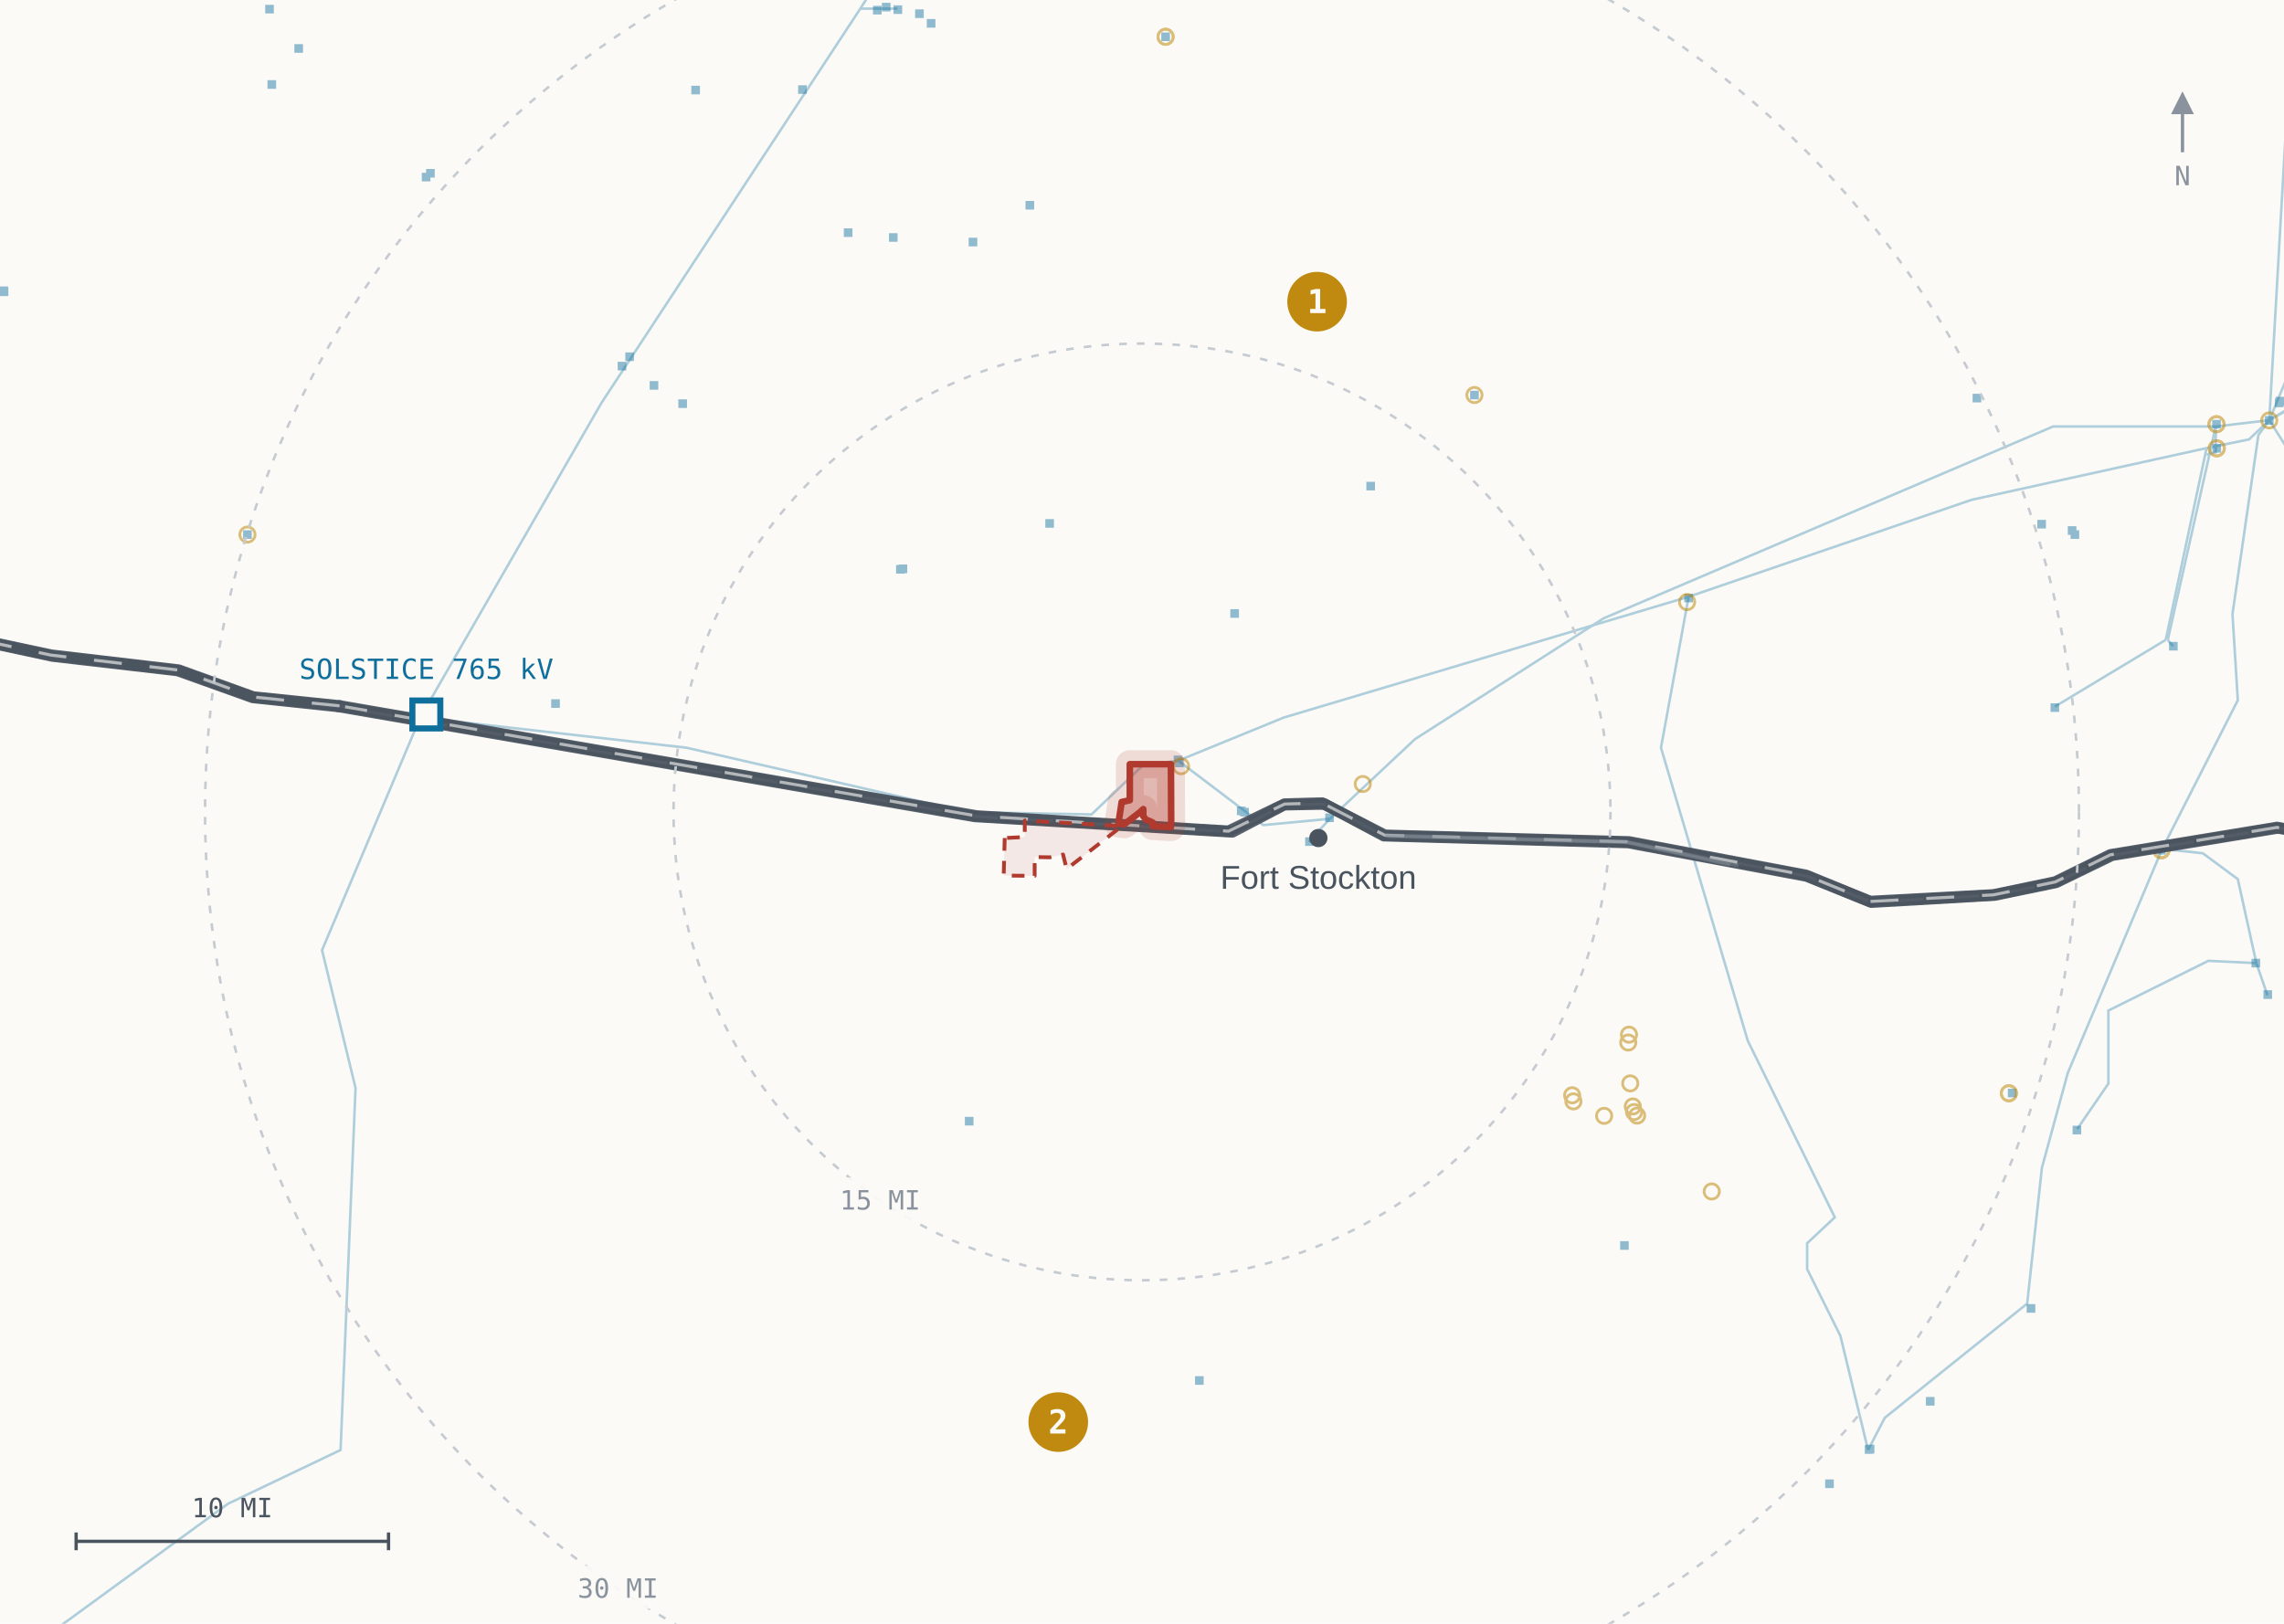
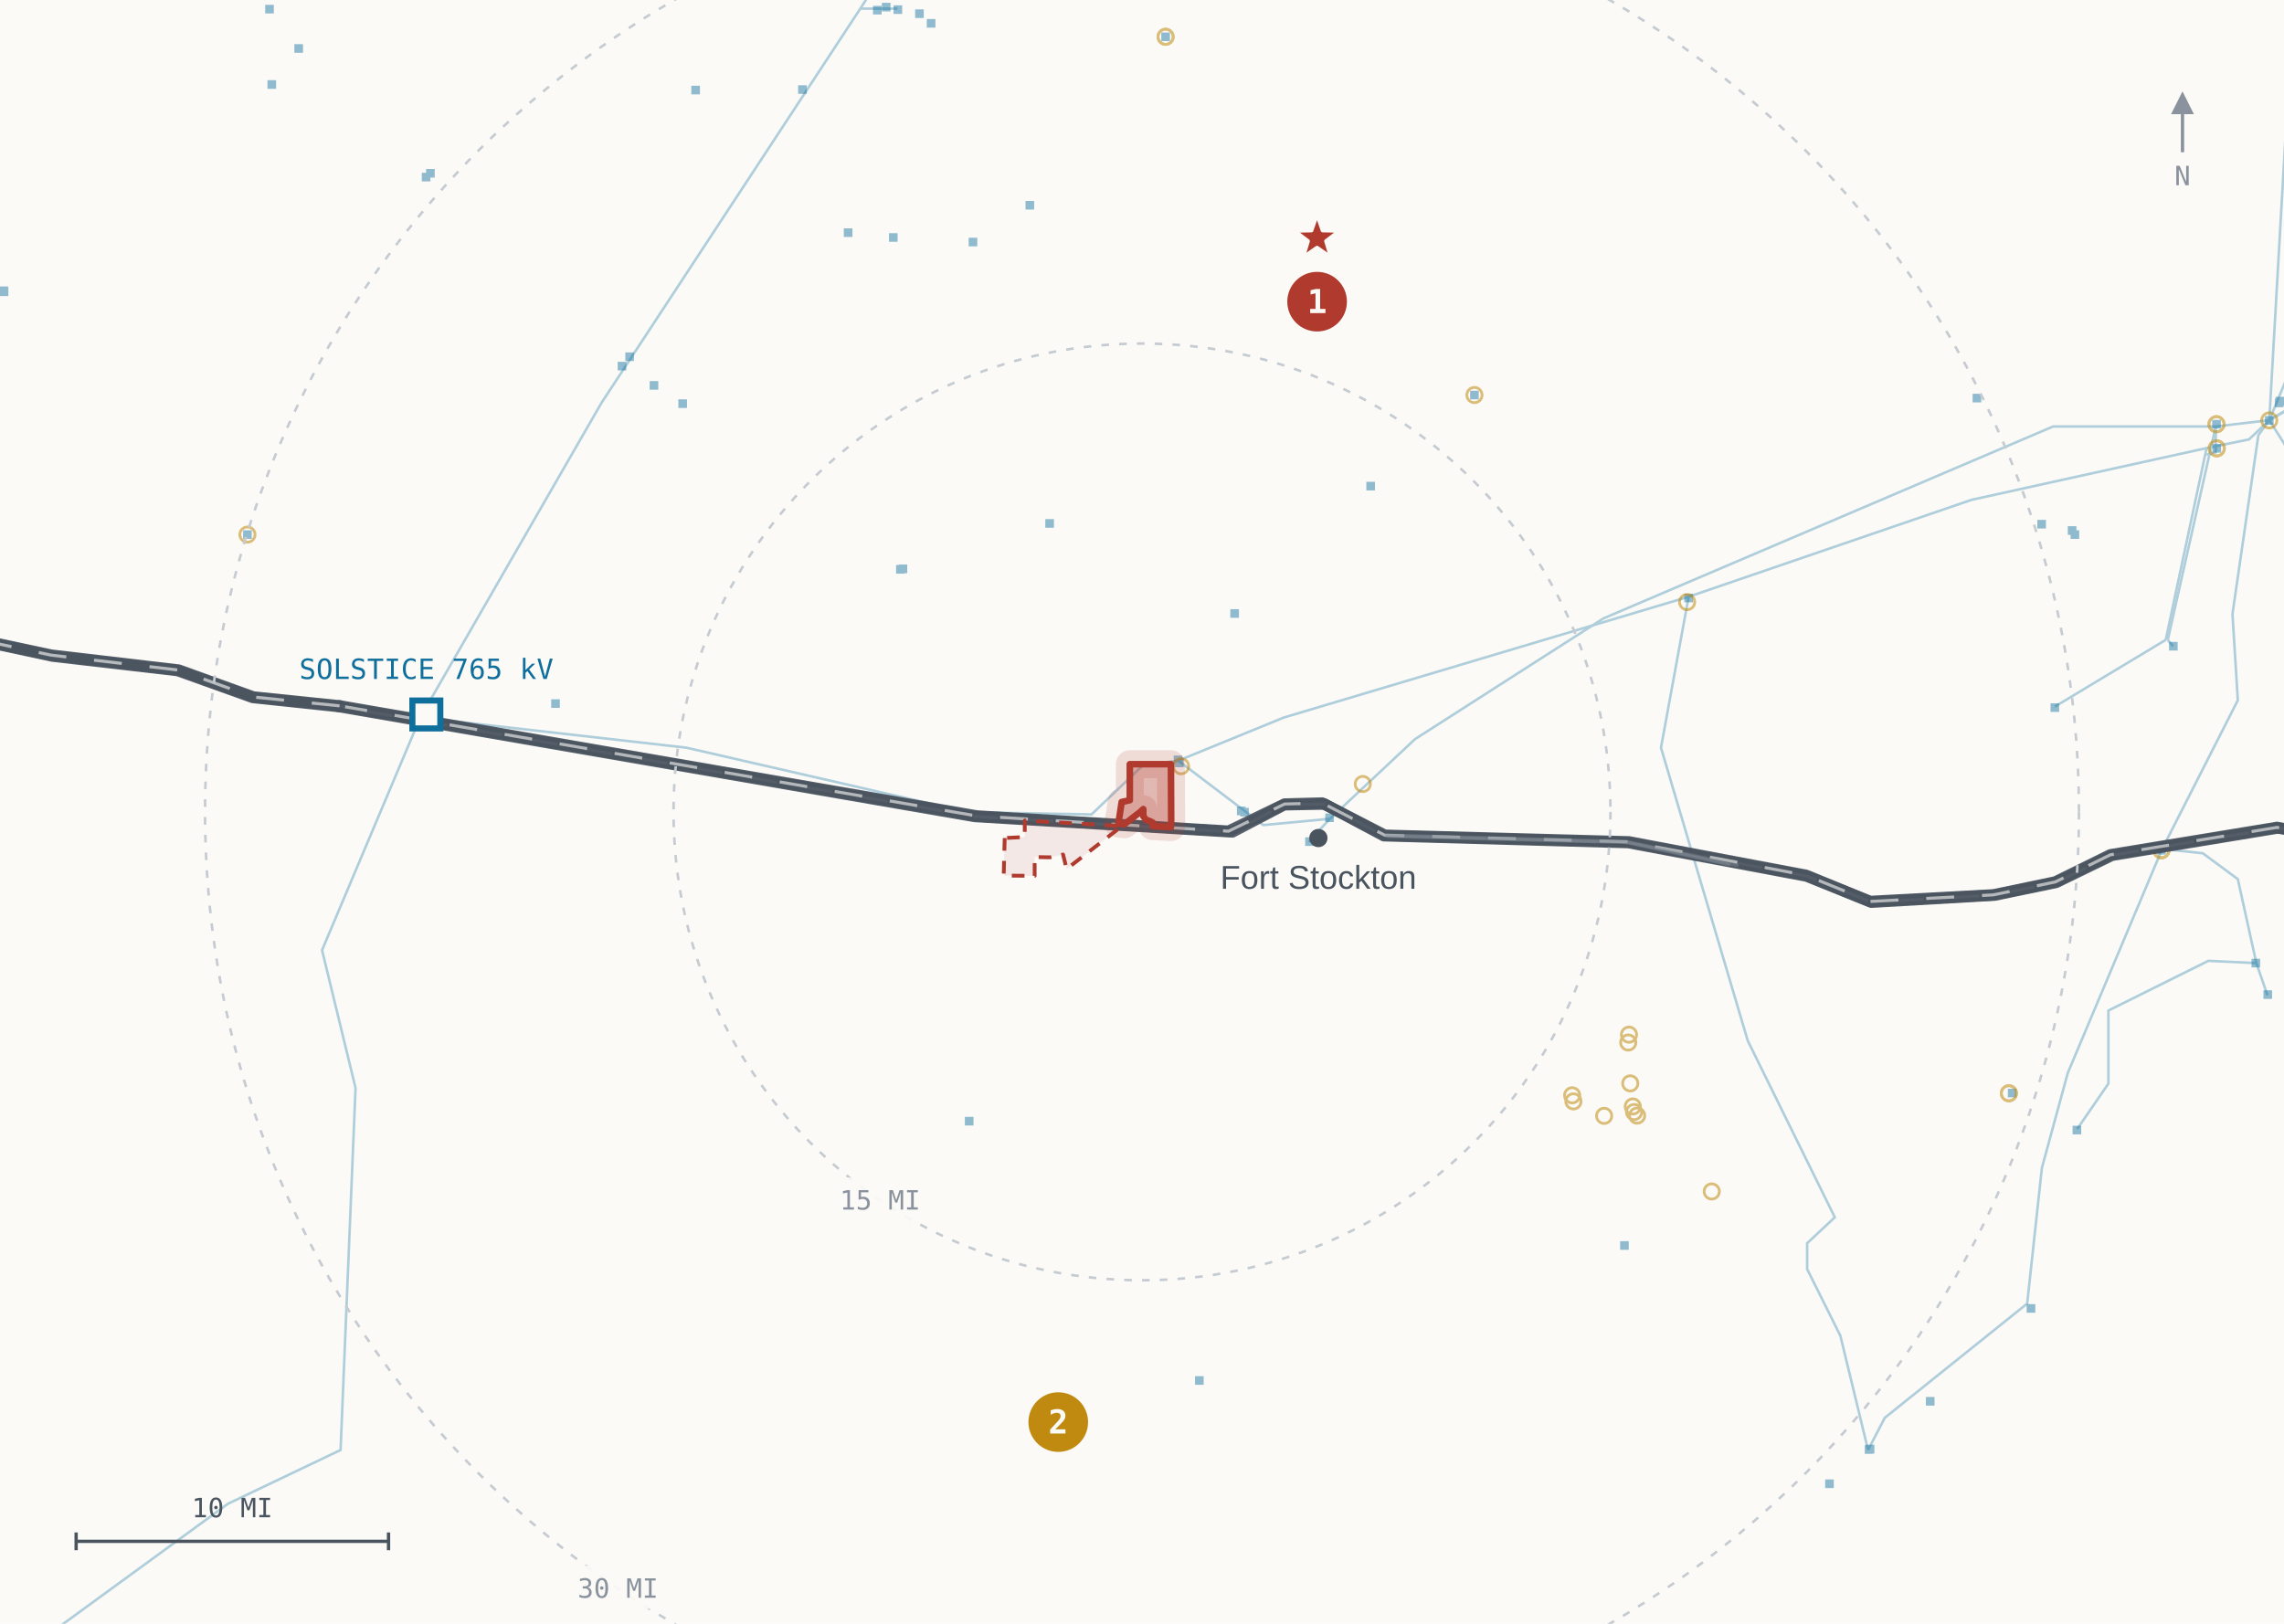
<svg xmlns="http://www.w3.org/2000/svg" viewBox="0 0 900 640" width="900" height="640">
  <rect width="900" height="640" fill="#FBFAF7" />
  <defs>
    <clipPath id="mapclip_900x640_52_l_2">
      <rect x="0" y="0" width="900" height="640" />
    </clipPath>
  </defs>
  <g clip-path="url(#mapclip_900x640_52_l_2)">
    <g stroke="#C5CBD1" stroke-width="1" fill="none">
      <path d="M875.3,164.7 L875.3,164.7 Z" />
      <path d="M910.3,578.3 L910.3,578.3 Z" />
    </g>
    <g stroke="#0E6E9C" stroke-width="1" fill="none" opacity="0.32">
      <path d="M929.9,-475.6 L935.8,-451.0 L931.4,-438.2 L929.2,-387.3 L921.2,-175.8 L924.1,-164.8" />
      <path d="M914.6,-111.3 L964.2,-123.2 L1177.0,-139.3 L1244.0,-135.1 L1300.1,-204.7" />
      <path d="M924.1,-164.8 L937.2,-117.2 L914.6,-111.3" />
      <path d="M924.1,-164.8 L825.7,-136.8" />
      <path d="M73.8,-101.9 L68.6,-126.6" />
      <path d="M902.2,25.5 L956.9,46.7" />
      <path d="M956.9,46.7 L958.4,50.1" />
      <path d="M1784.7,485.7 L1767.2,453.5 L1727.1,422.0 L1708.9,388.9 L1683.4,329.5 L1663.7,253.0 L1643.3,206.3 L1643.3,189.4 L1606.1,161.3 L1606.1,146.0 L1553.0,84.0 L1276.8,91.7 L1260.8,77.3 L1230.2,81.5 L1114.3,119.7 L1024.7,114.6 L997.7,107.0" />
      <path d="M1061.1,116.3 L1064.0,45.0" />
      <path d="M1064.0,45.0 L1063.3,45.0" />
      <path d="M1064.0,45.0 L1067.7,34.8 L1064.7,30.5 L1035.6,4.2 L1029.0,5.1" />
      <path d="M869.5,179.2 L873.1,178.3 L873.1,168.1" />
      <path d="M1073.5,337.1 L1077.9,332.9 L1080.0,309.1" />
      <path d="M353.6,3.4 L339.0,3.4" />
      <path d="M1061.1,116.3 L1061.1,117.2" />
      <path d="M818.5,445.0 L830.8,427.1 L830.8,398.3 L870.2,378.7 L889.1,379.6" />
      <path d="M894.2,165.6 L889.9,171.5 L879.7,242.0 L881.8,276.0 L852.0,334.6" />
      <path d="M894.2,165.6 L932.1,74.7 L932.9,50.1" />
      <path d="M665.4,235.2 L505.9,282.8 L464.3,299.8" />
      <path d="M736.1,571.5 L725.2,526.5 L712.1,500.2 L712.1,490.0 L723.0,479.8 L688.7,410.2 L654.5,294.7 L665.4,235.2" />
      <path d="M1013.7,295.5 L1013.0,295.5" />
      <path d="M986.8,22.9 L973.7,23.8 L956.9,46.7" />
      <path d="M165.6,282.8 L237.0,158.8 L339.0,3.4" />
      <path d="M997.7,107.0 L1023.2,111.2 L1054.5,102.7 L1061.1,87.4 L1074.9,87.4 L1076.4,37.3 L1066.2,32.2 L1053.1,-14.5 L1018.8,-41.6 L992.6,-130.0 L980.2,-140.1 L983.1,-184.3 L961.3,-265.8 L967.8,-311.7 L973.7,-315.9 L952.5,-389.8 L939.4,-388.1 L927.0,-434.8 L931.4,-437.4 L932.1,-458.6 L922.7,-470.5" />
      <path d="M165.6,282.8 L126.9,374.5 L140.1,428.8 L134.2,571.5 L89.8,592.7 L8.2,652.2 L-68.3,660.7 L-117.2,681.9 L-152.9,687.0 L-195.9,727.8 L-280.4,770.2 L-303.7,818.6" />
      <path d="M869.5,176.6 L776.9,197.0 L665.4,235.2" />
      <path d="M736.1,571.5 L742.7,558.8 L798.8,513.8 L804.6,460.3 L814.8,422.9 L852.0,334.6" />
      <path d="M1062.6,244.6 L1018.1,126.5 L997.7,107.0" />
      <path d="M464.3,299.8 L497.8,325.2 L524.1,322.7" />
      <path d="M167.0,281.9 L165.6,282.8" />
      <path d="M869.5,176.6 L853.4,252.2" />
      <path d="M894.2,165.6 L902.2,25.5" />
      <path d="M853.4,252.2 L809.7,278.5" />
      <path d="M339.0,3.4 L412.6,-111.3 L446.1,-195.3 L470.9,-203.0 L455.6,-252.2 L458.5,-258.2" />
      <path d="M852.0,334.6 L868.0,336.3 L881.8,346.5 L889.1,379.6" />
      <path d="M1062.6,244.6 L1064.0,294.7 L1070.6,309.1 L1080.0,309.1" />
      <path d="M1064.0,157.1 L1065.5,151.1" />
      <path d="M516.1,331.2 L524.1,322.7" />
      <path d="M945.2,139.2 L943.1,136.7" />
      <path d="M894.2,165.6 L997.7,107.0" />
      <path d="M997.7,107.0 L933.6,79.0 L935.8,-41.6 L946.7,-64.6 L932.9,-110.4 L914.6,-111.3" />
      <path d="M2221.9,197.8 L2211.7,208.9 L2115.5,208.9 L2115.5,196.1 L2029.5,197.8 L2029.5,210.6 L1996.0,213.1 L1932.6,201.2 L1765.7,221.6 L1732.9,263.2 L1455.3,264.9 L1442.2,251.3 L1321.2,250.5 L1304.5,242.9 L1253.5,235.2 L1245.5,228.4 L1211.9,227.6 L1194.4,236.1 L1190.8,248.8 L1178.4,248.0 L1174.0,242.0 L1131.1,248.8 L1064.7,244.6 L1061.8,257.3 L980.9,267.5 L967.1,259.8 L949.6,258.1" />
      <path d="M854.2,252.2 L856.3,254.7" />
      <path d="M165.6,282.8 L270.5,294.7 L381.2,320.1 L430.1,321.0 L450.5,301.5 L464.3,299.8" />
      <path d="M894.2,165.6 L922.7,210.6 L962.7,255.6" />
      <path d="M1185.0,281.1 L1148.5,253.0 L1062.6,244.6" />
      <path d="M873.1,168.1 L854.2,252.2" />
      <path d="M1065.5,151.1 L1065.5,117.2 L1023.9,114.6 L997.7,107.0" />
      <path d="M948.2,242.9 L949.6,258.1" />
      <path d="M1136.9,386.4 L1080.8,346.5 L1065.5,329.5 L1013.7,295.5" />
      <path d="M894.2,165.6 L886.2,173.2 L869.5,176.6" />
      <path d="M902.2,25.5 L904.4,-18.7 L919.7,-84.1 L914.6,-111.3" />
      <path d="M914.6,-111.3 L932.9,-110.4 L946.7,-64.6 L935.8,-41.6 L937.2,62.0 L933.6,79.0 L997.7,107.0" />
      <path d="M962.7,255.6 L994.8,280.2 L998.4,288.7 L1013.7,295.5" />
      <path d="M894.2,165.6 L943.1,136.7" />
      <path d="M873.1,168.1 L809.0,168.1 L631.9,243.7 L557.6,291.3 L524.1,322.7" />
      <path d="M894.2,165.6 L873.1,168.1" />
      <path d="M889.1,379.6 L893.5,392.3" />
      <path d="M516.1,332.0 L516.1,331.2" />
      <path d="M943.1,136.7 L997.7,107.0" />
      <path d="M914.6,-111.3 L929.9,-53.5 L932.9,50.1" />
      <path d="M949.6,258.1 L948.2,240.3 L933.6,223.3 L941.6,182.6 L929.9,176.6 L938.7,157.9 L957.6,135.9 L979.5,115.5 L997.7,107.0" />
    </g>
    <g fill="#0E6E9C" opacity="0.45">
      <rect x="892.5" y="164.0" width="3.4" height="3.4" />
      <rect x="314.5" y="33.6" width="3.4" height="3.4" />
      <rect x="347.3" y="-13.3" width="3.4" height="3.4" />
      <rect x="352.1" y="2.1" width="3.4" height="3.4" />
      <rect x="272.4" y="33.8" width="3.4" height="3.4" />
      <rect x="217.2" y="275.6" width="3.4" height="3.4" />
      <rect x="163.6" y="280.8" width="3.4" height="3.4" />
      <rect x="166.5" y="276.3" width="3.4" height="3.4" />
      <rect x="166.3" y="279.9" width="3.4" height="3.4" />
      <rect x="484.8" y="240.1" width="3.4" height="3.4" />
      <rect x="404.1" y="79.2" width="3.4" height="3.4" />
      <rect x="457.6" y="12.8" width="3.4" height="3.4" />
      <rect x="-0.1" y="113.3" width="3.4" height="3.4" />
      <rect x="116.0" y="17.4" width="3.4" height="3.4" />
      <rect x="167.9" y="66.6" width="3.4" height="3.4" />
      <rect x="777.3" y="155.2" width="3.4" height="3.4" />
      <rect x="579.3" y="154.0" width="3.4" height="3.4" />
      <rect x="411.9" y="204.6" width="3.4" height="3.4" />
      <rect x="462.5" y="297.8" width="3.4" height="3.4" />
      <rect x="514.3" y="330.0" width="3.4" height="3.4" />
      <rect x="488.7" y="318.4" width="3.4" height="3.4" />
      <rect x="522.2" y="320.6" width="3.4" height="3.4" />
      <rect x="808.0" y="277.2" width="3.4" height="3.4" />
      <rect x="854.7" y="253.0" width="3.4" height="3.4" />
      <rect x="663.7" y="234.0" width="3.4" height="3.4" />
      <rect x="850.0" y="333.4" width="3.4" height="3.4" />
      <rect x="887.2" y="377.9" width="3.4" height="3.4" />
      <rect x="816.7" y="443.7" width="3.4" height="3.4" />
      <rect x="891.9" y="390.3" width="3.4" height="3.4" />
      <rect x="849.9" y="332.8" width="3.4" height="3.4" />
      <rect x="735.2" y="569.4" width="3.4" height="3.4" />
      <rect x="734.8" y="569.6" width="3.4" height="3.4" />
      <rect x="638.4" y="489.2" width="3.4" height="3.4" />
      <rect x="719.2" y="583.1" width="3.4" height="3.4" />
      <rect x="758.9" y="550.6" width="3.4" height="3.4" />
      <rect x="798.6" y="514.0" width="3.4" height="3.4" />
      <rect x="791.2" y="429.1" width="3.4" height="3.4" />
      <rect x="380.2" y="440.2" width="3.4" height="3.4" />
      <rect x="470.9" y="542.4" width="3.4" height="3.4" />
      <rect x="95.8" y="209.0" width="3.4" height="3.4" />
      <rect x="538.4" y="189.9" width="3.4" height="3.4" />
      <rect x="317.9" y="-14.0" width="3.4" height="3.4" />
      <rect x="814.8" y="207.4" width="3.4" height="3.4" />
      <rect x="871.7" y="165.5" width="3.4" height="3.4" />
      <rect x="871.8" y="175.0" width="3.4" height="3.4" />
      <rect x="347.5" y="1.1" width="3.4" height="3.4" />
      <rect x="365.2" y="7.5" width="3.4" height="3.4" />
      <rect x="344.0" y="2.3" width="3.4" height="3.4" />
      <rect x="360.6" y="3.7" width="3.4" height="3.4" />
      <rect x="351.8" y="-4.2" width="3.4" height="3.4" />
      <rect x="344.5" y="-11.6" width="3.4" height="3.4" />
      <rect x="314.7" y="-14.0" width="3.4" height="3.4" />
      <rect x="381.7" y="93.7" width="3.4" height="3.4" />
      <rect x="357.0" y="-17.3" width="3.4" height="3.4" />
      <rect x="105.4" y="31.6" width="3.4" height="3.4" />
      <rect x="104.5" y="1.9" width="3.4" height="3.4" />
      <rect x="166.2" y="68.1" width="3.4" height="3.4" />
      <rect x="246.4" y="138.9" width="3.4" height="3.4" />
      <rect x="332.5" y="90.0" width="3.4" height="3.4" />
      <rect x="350.3" y="91.9" width="3.4" height="3.4" />
      <rect x="896.7" y="156.4" width="3.4" height="3.4" />
      <rect x="896.4" y="157.1" width="3.4" height="3.4" />
      <rect x="-0.2" y="112.9" width="3.4" height="3.4" />
      <rect x="243.4" y="142.6" width="3.4" height="3.4" />
      <rect x="353.1" y="222.7" width="3.4" height="3.4" />
      <rect x="354.1" y="222.5" width="3.4" height="3.4" />
      <rect x="463.0" y="299.0" width="3.4" height="3.4" />
      <rect x="487.4" y="317.9" width="3.4" height="3.4" />
      <rect x="267.3" y="157.4" width="3.4" height="3.4" />
      <rect x="256.0" y="150.2" width="3.4" height="3.4" />
      <rect x="802.8" y="204.9" width="3.4" height="3.4" />
      <rect x="815.9" y="209.0" width="3.4" height="3.4" />
    </g>
    <g fill="none" stroke="#C08A10" stroke-width="1.1" opacity="0.55">
      <circle cx="168.0" cy="281.6" r="3" />
      <circle cx="168.0" cy="281.6" r="3" />
      <circle cx="619.5" cy="431.7" r="3" />
      <circle cx="97.5" cy="210.7" r="3" />
      <circle cx="465.4" cy="302.0" r="3" />
      <circle cx="168.0" cy="281.6" r="3" />
      <circle cx="168.0" cy="281.6" r="3" />
      <circle cx="168.0" cy="281.6" r="3" />
      <circle cx="674.5" cy="469.6" r="3" />
      <circle cx="168.0" cy="281.6" r="3" />
      <circle cx="873.4" cy="167.2" r="3" />
      <circle cx="873.4" cy="167.2" r="3" />
      <circle cx="537.0" cy="309.0" r="3" />
      <circle cx="641.6" cy="410.9" r="3" />
      <circle cx="642.4" cy="427.0" r="3" />
      <circle cx="643.4" cy="436.1" r="3" />
      <circle cx="645.1" cy="439.7" r="3" />
      <circle cx="641.9" cy="407.8" r="3" />
      <circle cx="643.9" cy="438.3" r="3" />
      <circle cx="581.0" cy="155.7" r="3" />
      <circle cx="894.2" cy="165.7" r="3" />
      <circle cx="632.1" cy="439.8" r="3" />
      <circle cx="664.8" cy="237.3" r="3" />
      <circle cx="851.7" cy="335.1" r="3" />
      <circle cx="851.7" cy="335.1" r="3" />
      <circle cx="851.7" cy="335.1" r="3" />
      <circle cx="873.5" cy="176.7" r="3" />
      <circle cx="873.5" cy="176.7" r="3" />
      <circle cx="791.6" cy="430.9" r="3" />
      <circle cx="620.0" cy="434.1" r="3" />
      <circle cx="459.3" cy="14.5" r="3" />
      <circle cx="791.6" cy="430.9" r="3" />
      <circle cx="459.3" cy="14.5" r="3" />
      <circle cx="168.0" cy="281.6" r="3" />
      <circle cx="168.0" cy="281.6" r="3" />
    </g>
    <path d="M600.8,-304.5 L575.1,-287.4 L545.2,-277.8 L520.1,-253.6 L501.8,-248.5 L471.7,-250.7 L378.6,-219.0 L330.0,-209.8 L189.6,-164.7 L175.8,-155.7 L147.9,-124.6" fill="none" stroke="#8A939D" stroke-width="1.4" opacity="0.38" stroke-linecap="round" stroke-linejoin="round" />
    <path d="M147.8,-124.7 L175.6,-155.8 L189.3,-164.7 L330.4,-210.1 L378.2,-219.1 L472.1,-251.1 L501.8,-248.7 L520.5,-253.9 L544.7,-277.7 L573.8,-287.1 L600.8,-304.7" fill="none" stroke="#8A939D" stroke-width="1.4" opacity="0.38" stroke-linecap="round" stroke-linejoin="round" />
    <path d="M-54.4,242.2 L-77.2,237.3" fill="none" stroke="#8A939D" stroke-width="1.4" opacity="0.38" stroke-linecap="round" stroke-linejoin="round" />
    <path d="M-54.2,242.5 L-75.5,237.9" fill="none" stroke="#8A939D" stroke-width="1.4" opacity="0.38" stroke-linecap="round" stroke-linejoin="round" />
    <path d="M394.7,322.2 L484.1,327.6 L506.2,316.9 L521.0,316.5 L545.7,329.2 L641.2,331.8 L684.4,341.0" fill="none" stroke="#8A939D" stroke-width="1.4" opacity="0.38" stroke-linecap="round" stroke-linejoin="round" />
    <path d="M681.1,340.7 L640.9,332.0 L545.3,329.4 L521.2,316.8 L506.0,317.2 L485.6,327.9 L395.0,322.6" fill="none" stroke="#8A939D" stroke-width="1.4" opacity="0.38" stroke-linecap="round" stroke-linejoin="round" />
    <path d="M-338.3,164.0 L-315.2,126.6 L-290.1,111.5 L-209.1,34.3 L-191.2,9.4 L-109.4,-50.4 L25.8,-107.2 L68.9,-98.3 L92.0,-108.4 L115.8,-109.7 L141.5,-118.6 L147.9,-124.6" fill="none" stroke="#8A939D" stroke-width="1.4" opacity="0.38" stroke-linecap="round" stroke-linejoin="round" />
    <path d="M-341.1,162.2 L-333.0,155.3 L-315.6,126.7 L-290.0,111.2 L-209.2,34.1 L-190.2,8.3 L-109.6,-50.5 L26.3,-107.5 L68.5,-98.5 L91.9,-108.6 L116.5,-110.1 L141.8,-118.9 L147.8,-124.7" fill="none" stroke="#8A939D" stroke-width="1.4" opacity="0.38" stroke-linecap="round" stroke-linejoin="round" />
    <path d="M133.6,278.5 L99.6,274.9 L70.0,264.3 L20.7,258.6 L-108.8,230.8 L-144.7,227.4 L-187.3,232.3 L-249.6,200.1 L-277.1,196.5 L-300.8,175.7 L-324.3,164.0 L-333.9,162.1 L-347.6,167.0" fill="none" stroke="#4A545F" stroke-width="4.5" opacity="0.92" stroke-linecap="round" stroke-linejoin="round" />
    <path d="M133.6,278.5 L99.6,274.9 L70.0,264.3 L20.7,258.6 L-108.8,230.8 L-144.7,227.4 L-187.3,232.3 L-249.6,200.1 L-277.1,196.5 L-300.8,175.7 L-324.3,164.0 L-333.9,162.1 L-347.6,167.0" fill="none" stroke="#FBFAF7" stroke-width="1.2" opacity="0.6" stroke-dasharray="11 11" />
    <path d="M1299.0,477.6 L1274.9,459.1 L1237.9,452.2 L1204.6,436.1 L1193.8,428.3 L1184.2,411.1 L1161.7,396.9 L1153.0,385.4 L1090.1,348.2 L1041.0,329.8 L967.7,329.4 L951.3,335.4 L935.8,335.6 L911.7,327.3 L897.2,326.4 L832.2,337.1 L810.2,347.8 L786.0,352.8 L737.4,355.6 L711.9,345.3 L641.6,332.1 L545.3,329.4 L521.9,316.9 L506.0,317.2 L485.6,327.9 L384.0,321.8 L133.6,278.5" fill="none" stroke="#4A545F" stroke-width="4.5" opacity="0.92" stroke-linecap="round" stroke-linejoin="round" />
    <path d="M1299.0,477.6 L1274.9,459.1 L1237.9,452.2 L1204.6,436.1 L1193.8,428.3 L1184.2,411.1 L1161.7,396.9 L1153.0,385.4 L1090.1,348.2 L1041.0,329.8 L967.7,329.4 L951.3,335.4 L935.8,335.6 L911.7,327.3 L897.2,326.4 L832.2,337.1 L810.2,347.8 L786.0,352.8 L737.4,355.6 L711.9,345.3 L641.6,332.1 L545.3,329.4 L521.9,316.9 L506.0,317.2 L485.6,327.9 L384.0,321.8 L133.6,278.5" fill="none" stroke="#FBFAF7" stroke-width="1.2" opacity="0.6" stroke-dasharray="11 11" />
    <path d="M133.8,278.2 L384.9,321.6 L484.1,327.6 L506.2,316.9 L521.0,316.5 L545.7,329.2 L641.9,331.8 L711.7,345.0 L736.9,355.3 L785.5,352.7 L809.9,347.6 L831.6,336.9 L897.3,326.1 L935.8,335.3 L950.6,335.2 L967.7,329.0 L1041.4,329.5 L1089.9,347.7 L1153.4,385.3 L1161.8,396.6 L1184.2,410.6 L1193.9,427.8 L1204.9,435.8 L1238.4,452.0 L1275.3,458.9 L1299.0,477.4" fill="none" stroke="#4A545F" stroke-width="4.5" opacity="0.92" stroke-linecap="round" stroke-linejoin="round" />
    <path d="M133.8,278.2 L384.9,321.6 L484.1,327.6 L506.2,316.9 L521.0,316.5 L545.7,329.2 L641.9,331.8 L711.7,345.0 L736.9,355.3 L785.5,352.7 L809.9,347.6 L831.6,336.9 L897.3,326.1 L935.8,335.3 L950.6,335.2 L967.7,329.0 L1041.4,329.5 L1089.9,347.7 L1153.4,385.3 L1161.8,396.6 L1184.2,410.6 L1193.9,427.8 L1204.9,435.8 L1238.4,452.0 L1275.3,458.9 L1299.0,477.4" fill="none" stroke="#FBFAF7" stroke-width="1.2" opacity="0.6" stroke-dasharray="11 11" />
    <path d="M133.8,278.2 L99.8,274.7 L70.4,264.1 L20.1,258.2 L-110.0,230.4 L-145.2,227.1 L-187.3,232.0 L-249.6,199.8 L-276.8,196.3 L-294.7,178.4 L-324.0,163.8 L-337.7,161.0 L-348.3,166.4" fill="none" stroke="#4A545F" stroke-width="4.5" opacity="0.92" stroke-linecap="round" stroke-linejoin="round" />
    <path d="M133.8,278.2 L99.8,274.7 L70.4,264.1 L20.1,258.2 L-110.0,230.4 L-145.2,227.1 L-187.3,232.0 L-249.6,199.8 L-276.8,196.3 L-294.7,178.4 L-324.0,163.8 L-337.7,161.0 L-348.3,166.4" fill="none" stroke="#FBFAF7" stroke-width="1.2" opacity="0.6" stroke-dasharray="11 11" />
    <path d="M681.1,340.7 L640.9,332.0 L546.8,329.6" fill="none" stroke="#8A939D" stroke-width="1.4" opacity="0.38" stroke-linecap="round" stroke-linejoin="round" />
    <path d="M684.4,341.0 L641.2,331.8 L546.3,329.2" fill="none" stroke="#8A939D" stroke-width="1.4" opacity="0.38" stroke-linecap="round" stroke-linejoin="round" />
    <circle cx="450.0" cy="320.0" r="184.6" fill="none" stroke="#C5CBD1" stroke-width="1" stroke-dasharray="3 4" />
    <rect x="327.8" y="464.1" width="38" height="17" rx="2" fill="#FBFAF7" opacity="0.92" />
    <text x="346.8" y="473.1" font-family="IBM Plex Mono, SFMono-Regular, Consolas, monospace" font-size="10.5" fill="#8A939D" text-anchor="middle" dominant-baseline="central" letter-spacing="0.05">15 MI</text>
    <circle cx="450.0" cy="320.0" r="369.2" fill="none" stroke="#C5CBD1" stroke-width="1" stroke-dasharray="3 4" />
    <rect x="224.5" y="617.1" width="38" height="17" rx="2" fill="#FBFAF7" opacity="0.92" />
    <text x="243.5" y="626.1" font-family="IBM Plex Mono, SFMono-Regular, Consolas, monospace" font-size="10.5" fill="#8A939D" text-anchor="middle" dominant-baseline="central" letter-spacing="0.05">30 MI</text>
    <path d="M395.9,330.3 L395.7,337.7 L395.5,345.1 L407.7,345.2 L407.7,337.8 L413.7,337.9 L418.9,336.8 L420.3,342.5 L442.1,325.6 L403.8,323.4 L403.8,329.9 L395.9,330.3 L395.9,330.3 Z" fill="#B03A2E" fill-opacity="0.09" stroke="#B03A2E" stroke-width="1.5" stroke-linejoin="round" stroke-dasharray="5 4" />
    <path d="M443.0,324.9 L449.2,320.1 L450.5,318.9 L450.5,321.7 L451.7,323.2 L453.0,323.6 L454.2,324.2 L454.2,325.6 L461.4,326.0 L461.5,323.4 L461.4,301.2 L445.2,301.2 L445.2,315.4 L442.0,316.1 L440.7,324.6 L443.0,324.9 L443.0,324.9 Z" fill="none" stroke="#B03A2E" stroke-width="11" opacity="0.16" stroke-linejoin="round" />
    <path d="M443.0,324.9 L449.2,320.1 L450.5,318.9 L450.5,321.7 L451.7,323.2 L453.0,323.6 L454.2,324.2 L454.2,325.6 L461.4,326.0 L461.5,323.4 L461.4,301.2 L445.2,301.2 L445.2,315.4 L442.0,316.1 L440.7,324.6 L443.0,324.9 L443.0,324.9 Z" fill="#B03A2E" fill-opacity="0.34" stroke="#B03A2E" stroke-width="2.6" stroke-linejoin="round" />
    <circle cx="519.5" cy="330.3" r="3.6" fill="#4A545F" />
    <text x="519.5" y="350.3" font-family="IBM Plex Sans, Helvetica Neue, Arial, sans-serif" font-size="13" font-weight="500" fill="#4A545F" text-anchor="middle">Fort Stockton</text>
    <rect x="162.5" y="276.1" width="11" height="11" fill="#FBFAF7" stroke="#0E6E9C" stroke-width="2.4" />
    <text x="168.0" y="267.6" font-family="IBM Plex Mono, SFMono-Regular, Consolas, monospace" font-size="11" font-weight="500" fill="#0E6E9C" text-anchor="middle" letter-spacing="0.06">SOLSTICE 765 kV</text>
-     <circle cx="519.0" cy="118.9" r="13" fill="#C08A10" stroke="#FBFAF7" stroke-width="2.5" />
+     <path d="M518.97,84.37 L521.20,90.79 L528.00,90.93 L522.58,95.04 L524.55,101.55 L518.97,97.67 L513.38,101.55 L515.35,95.04 L509.93,90.93 L516.74,90.79 Z" fill="#B03A2E" stroke="#FBFAF7" stroke-width="1.6" stroke-linejoin="round" />
+     <circle cx="519.0" cy="118.9" r="13" fill="#B03A2E" stroke="#FBFAF7" stroke-width="2.5" />
    <text x="519.0" y="118.9" font-family="IBM Plex Mono, SFMono-Regular, Consolas, monospace" font-size="13" font-weight="600" fill="#FBFAF7" text-anchor="middle" dominant-baseline="central">1</text>
    <circle cx="417.0" cy="560.5" r="13" fill="#C08A10" stroke="#FBFAF7" stroke-width="2.5" />
    <text x="417.0" y="560.5" font-family="IBM Plex Mono, SFMono-Regular, Consolas, monospace" font-size="13" font-weight="600" fill="#FBFAF7" text-anchor="middle" dominant-baseline="central">2</text>
    <g>
      <path d="M30,604 L30,611 M30,607.5 L153.1,607.5 M153.1,604 L153.1,611" stroke="#4A545F" stroke-width="1.3" fill="none" />
      <text x="91.5" y="598.0" font-family="IBM Plex Mono, SFMono-Regular, Consolas, monospace" font-size="10.5" fill="#4A545F" text-anchor="middle" letter-spacing="0.08">10 MI</text>
    </g>
    <g>
      <path d="M860,60 L860,38" stroke="#8A939D" stroke-width="1.3" />
      <path d="M855.5,45 L860,36 L864.5,45 Z" fill="#8A939D" />
      <text x="860" y="73" font-family="IBM Plex Mono, SFMono-Regular, Consolas, monospace" font-size="10.5" fill="#8A939D" text-anchor="middle" letter-spacing="0.08">N</text>
    </g>
  </g>
</svg>
